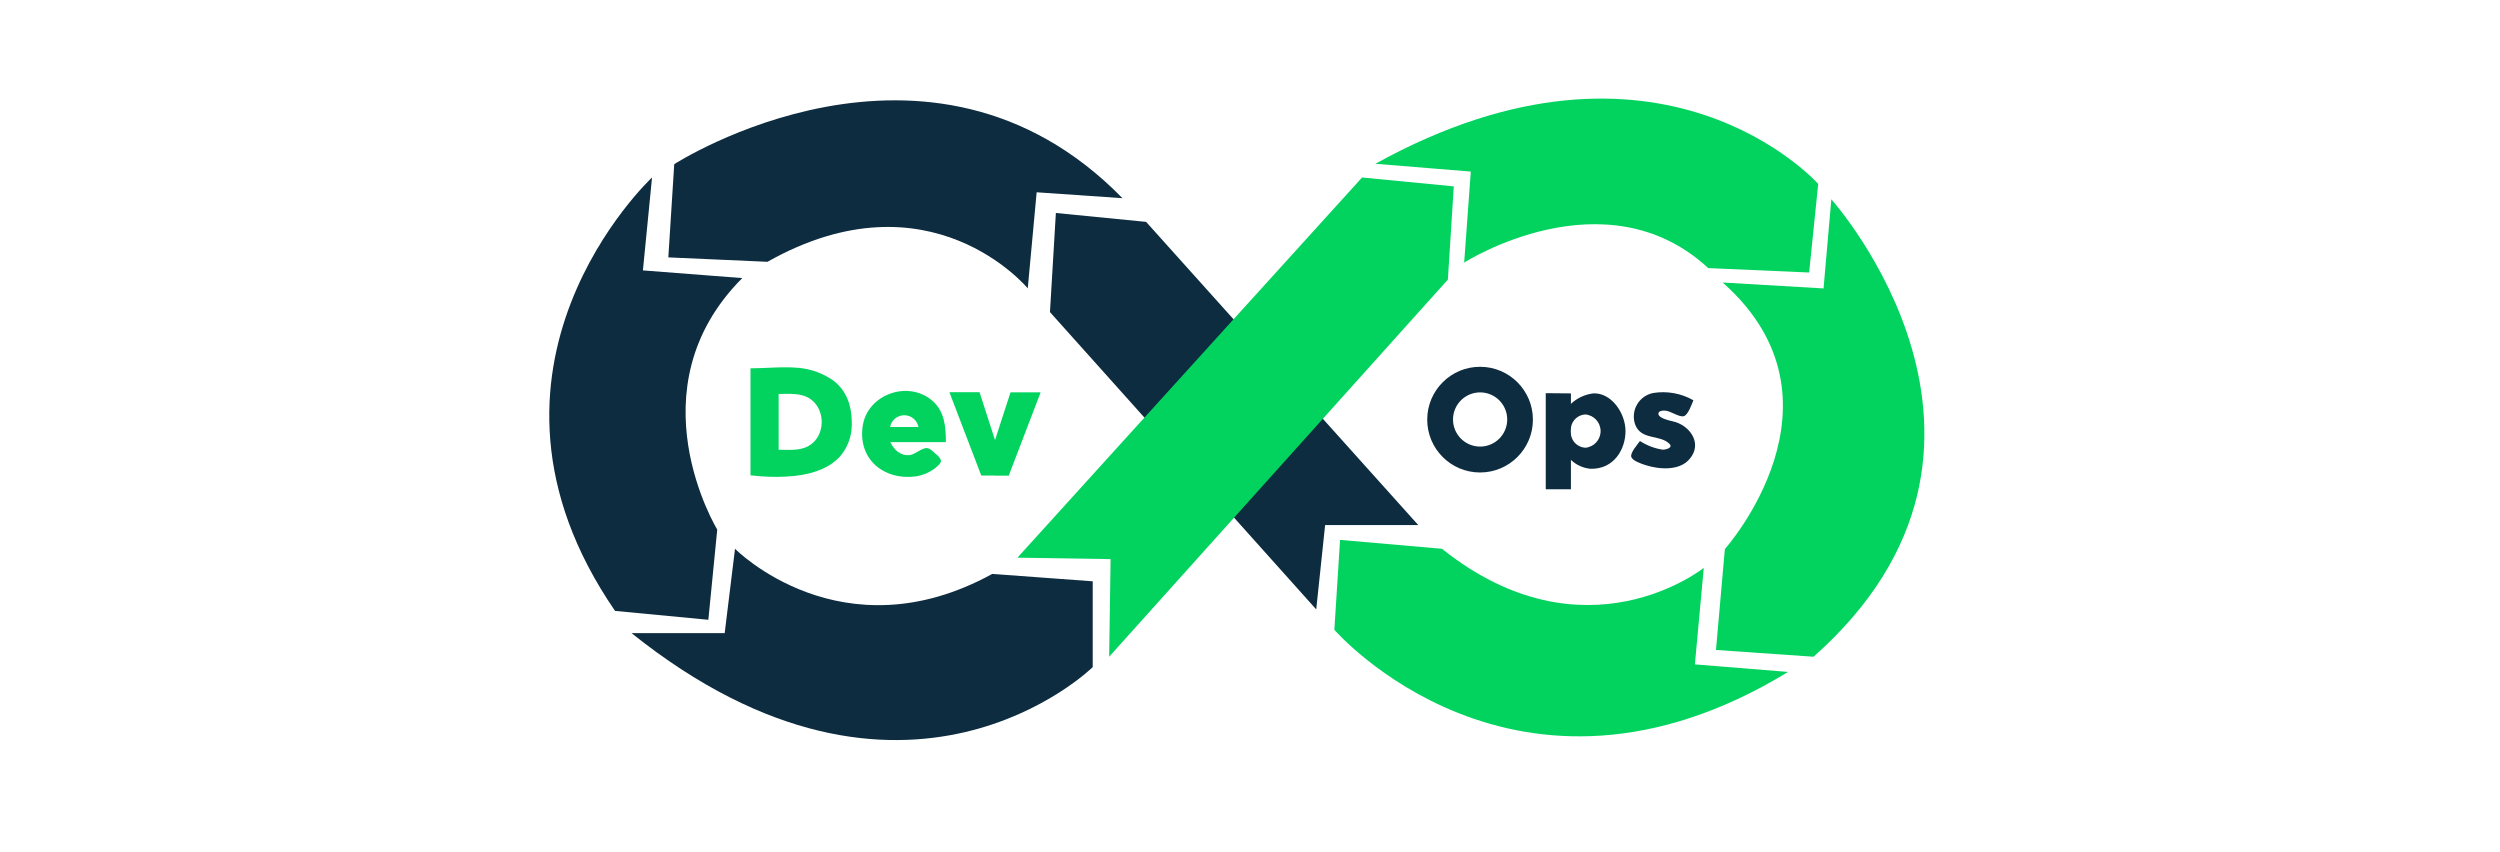
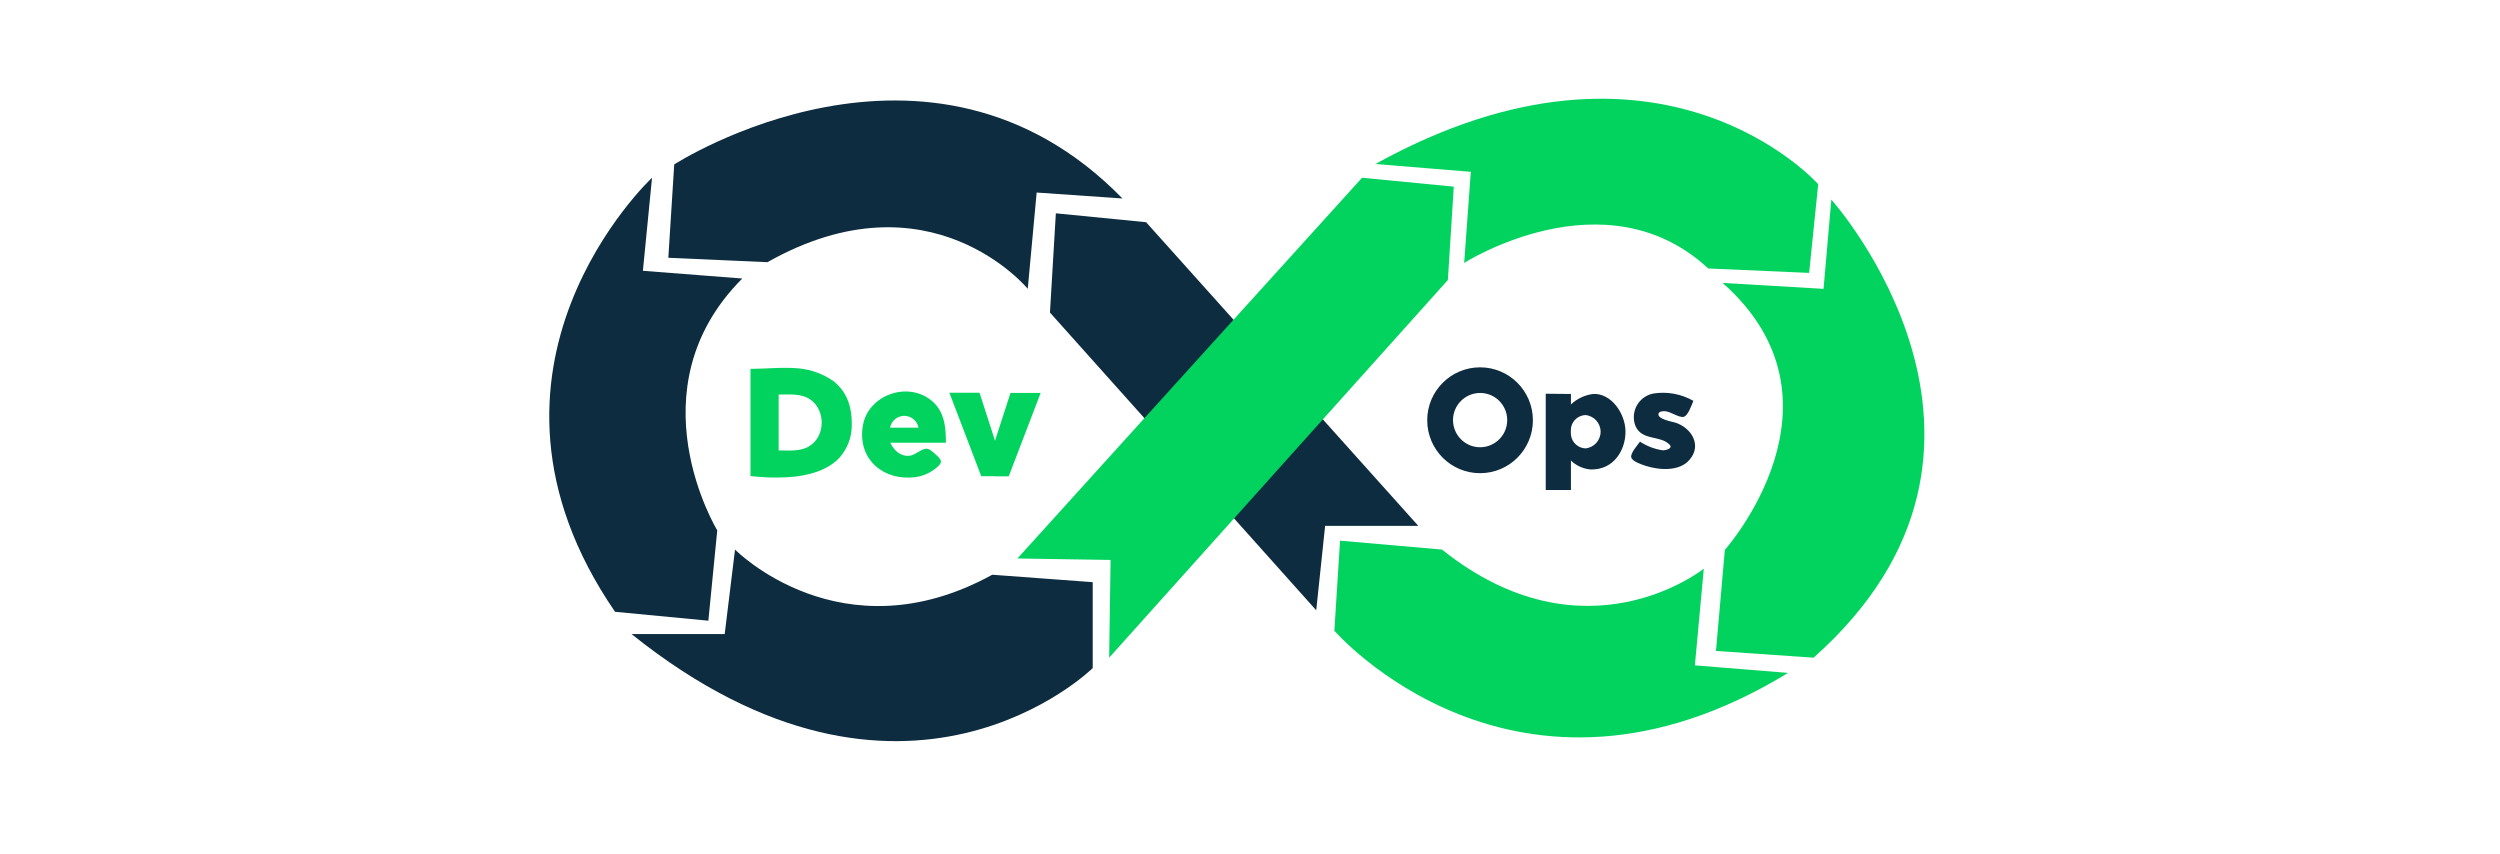
- <svg xmlns="http://www.w3.org/2000/svg" height="852" viewBox="-20.21 56.72 333.89 177.33" width="2500">
-   <g fill="#0d2c40">
-     <path d="m93.09 176.17 20.91 1.54v17.86s-39.07 38.48-96-7.08h19.4l2.15-17.55s22.14 22.47 53.54 5.23z" />
-     <path d="m22.28 93.66s-42.49 39.56-7.7 90.21l19.42 1.85 1.85-18.78s-17.85-29.25 5.21-52.34l-20.68-1.6z" />
-     <path d="m26.9 90.89s53-34.17 93.29 7.08l-17.86-1.23-1.85 20s-20.32-24.62-54.18-5.53l-20.63-.92z" />
-     <path d="m105.1 121.68 1.23-20.63 18.78 1.85 56.65 63.11h-19.39l-1.85 17.55z" />
+ <svg xmlns="http://www.w3.org/2000/svg" width="293px" height="100px" viewBox="0 0 293 100" version="1.1">
+   <g id="surface1">
+     <path style=" stroke:none;fill-rule:nonzero;fill:rgb(5.098%,17.255%,25.098%);fill-opacity:1;" d="M 116.293 67.359 L 128.066 68.23 L 128.066 78.301 C 128.066 78.301 106.066 100 74.008 74.309 L 84.934 74.309 L 86.145 64.41 C 86.145 64.41 98.609 77.082 116.293 67.359 Z M 116.293 67.359 " />
+     <path style=" stroke:none;fill-rule:nonzero;fill:rgb(5.098%,17.255%,25.098%);fill-opacity:1;" d="M 76.418 20.832 C 76.418 20.832 52.492 43.141 72.082 71.703 L 83.02 72.746 L 84.062 62.156 C 84.062 62.156 74.008 45.66 86.996 32.641 L 75.348 31.738 Z M 76.418 20.832 " />
+     <path style=" stroke:none;fill-rule:nonzero;fill:rgb(5.098%,17.255%,25.098%);fill-opacity:1;" d="M 79.02 19.27 C 79.02 19.27 108.867 0 131.551 23.262 L 121.496 22.566 L 120.453 33.848 C 120.453 33.848 109.012 19.961 89.945 30.727 L 78.328 30.211 Z M 79.02 19.27 " />
+     <path style=" stroke:none;fill-rule:nonzero;fill:rgb(5.098%,17.255%,25.098%);fill-opacity:1;" d="M 123.055 36.633 L 123.746 25 L 134.324 26.043 L 166.223 61.629 L 155.305 61.629 L 154.262 71.527 Z M 123.055 36.633 " />
+     <path style=" stroke:none;fill-rule:nonzero;fill:rgb(0.784%,82.745%,37.255%);fill-opacity:1;" d="M 119.242 65.453 L 159.633 20.832 L 170.383 21.875 L 169.691 32.816 L 129.992 77.082 L 130.16 65.625 Z M 119.242 65.453 " />
+     <path style=" stroke:none;fill-rule:nonzero;fill:rgb(0.784%,82.745%,37.255%);fill-opacity:1;" d="M 161.195 19.223 L 172.379 20.137 L 171.602 30.816 C 171.602 30.816 188.109 20.266 200.207 31.465 L 212.031 31.984 L 213.094 21.586 C 213.094 21.586 194.613 0.723 161.195 19.223 Z M 161.195 19.223 " />
+     <path style=" stroke:none;fill-rule:nonzero;fill:rgb(0.784%,82.745%,37.255%);fill-opacity:1;" d="M 201.895 33.16 L 213.719 33.852 L 214.633 23.391 C 214.633 23.391 240.508 52.258 212.547 77.082 L 201.113 76.289 L 202.152 64.445 C 202.152 64.445 217.629 47.094 201.895 33.16 Z M 201.895 33.16 " />
+     <path style=" stroke:none;fill-rule:nonzero;fill:rgb(0.784%,82.745%,37.255%);fill-opacity:1;" d="M 169 64.41 L 157.055 63.367 L 156.387 73.918 C 156.387 73.918 177.582 98.398 209.562 78.863 L 198.641 77.98 L 199.684 66.648 C 199.684 66.648 185.77 77.82 169 64.41 Z M 169 64.41 " />
+     <path style=" stroke:none;fill-rule:nonzero;fill:rgb(5.098%,17.255%,25.098%);fill-opacity:1;" d="M 184.113 46.172 L 184.113 50.121 C 184.078 50.273 184.062 50.434 184.062 50.59 C 184.062 50.75 184.078 50.906 184.113 51.062 L 184.113 57.426 L 181.16 57.426 L 181.16 46.145 Z M 184.113 46.172 " />
+     <path style=" stroke:none;fill-rule:nonzero;fill:rgb(5.098%,17.255%,25.098%);fill-opacity:1;" d="M 186.707 46.172 C 185.734 46.301 184.828 46.727 184.113 47.398 C 183.113 48.172 182.488 49.332 182.383 50.594 C 182.473 51.914 183.098 53.137 184.113 53.977 C 184.738 54.578 185.551 54.945 186.414 55.023 C 189.156 55.09 190.508 52.727 190.508 50.602 C 190.508 48.473 188.832 46.051 186.707 46.172 Z M 185.812 52.551 C 184.973 52.516 184.27 51.898 184.125 51.07 C 184.09 50.914 184.074 50.754 184.074 50.594 C 184.074 50.438 184.09 50.281 184.125 50.125 C 184.27 49.297 184.973 48.68 185.812 48.645 C 186.82 48.738 187.59 49.586 187.59 50.598 C 187.59 51.609 186.82 52.457 185.812 52.551 Z M 196.375 49.539 C 195.949 49.406 194.367 49.156 194.367 48.559 C 194.367 48.223 194.852 48.18 195.086 48.191 C 195.762 48.191 196.777 49 197.34 48.848 C 197.84 48.719 198.281 47.422 198.465 46.98 C 197.043 46.168 195.387 45.863 193.77 46.121 C 192.961 46.277 192.262 46.777 191.852 47.496 C 191.445 48.211 191.367 49.07 191.645 49.844 C 192.363 51.699 194.559 50.973 195.668 52.102 C 196.125 52.574 195.184 52.789 194.871 52.777 C 193.922 52.637 193.012 52.289 192.203 51.762 C 191.93 52.156 191.078 53.098 191.18 53.59 C 191.281 54.078 192.402 54.445 192.867 54.594 C 194.434 55.102 196.848 55.293 198.027 53.867 C 199.496 52.152 198.211 50.137 196.375 49.539 Z M 173.465 43.051 C 170.043 43.051 167.27 45.828 167.27 49.254 C 167.27 52.68 170.043 55.457 173.465 55.457 C 176.887 55.457 179.656 52.68 179.656 49.254 C 179.656 45.828 176.887 43.051 173.465 43.051 Z M 173.465 52.418 C 171.711 52.414 170.293 50.988 170.293 49.23 C 170.297 47.477 171.719 46.055 173.473 46.055 C 175.227 46.055 176.645 47.48 176.645 49.234 C 176.645 50.082 176.309 50.891 175.711 51.488 C 175.113 52.086 174.301 52.418 173.457 52.418 Z M 173.465 52.418 " />
+     <path style=" stroke:none;fill-rule:nonzero;fill:rgb(0.784%,82.745%,37.255%);fill-opacity:1;" d="M 114.801 46.031 L 111.27 46.031 L 115.004 55.812 L 116.613 55.812 L 116.613 51.645 Z M 118.434 46.051 L 121.965 46.051 L 118.223 55.828 L 116.613 55.828 L 116.613 51.66 Z M 97.66 44.656 C 96.473 43.832 95.098 43.324 93.66 43.18 C 91.758 43 89.719 43.23 87.957 43.23 L 87.957 55.801 L 88.043 55.801 C 88.379 55.84 88.719 55.875 89.062 55.895 C 90.414 56.008 91.773 55.996 93.125 55.863 C 95.711 55.574 97.371 54.734 98.391 53.641 C 99.293 52.621 99.805 51.312 99.828 49.953 L 99.828 49.496 C 99.805 47.707 99.293 45.91 97.66 44.656 Z M 94.789 52.336 C 93.723 52.934 92.43 52.789 91.258 52.789 L 91.258 46.242 C 92.5 46.242 93.902 46.078 94.996 46.844 C 96.809 48.125 96.742 51.23 94.77 52.336 Z M 109.723 53.32 C 109.434 53.078 109.066 52.664 108.68 52.598 C 108.059 52.512 107.289 53.348 106.602 53.414 C 105.531 53.523 104.762 52.781 104.348 51.891 L 110.859 51.891 C 110.859 50.086 110.707 48.188 109.168 46.945 C 106.312 44.613 101.629 46.336 101.105 50.02 C 100.543 53.898 103.59 56.402 107.301 55.918 C 108.219 55.789 109.082 55.398 109.789 54.789 C 110.043 54.566 110.414 54.254 110.227 53.887 C 110.094 53.668 109.922 53.477 109.723 53.32 Z M 107.645 50.121 L 104.32 50.121 C 104.469 49.32 105.168 48.738 105.98 48.738 C 106.797 48.738 107.496 49.32 107.645 50.121 Z M 107.645 50.121 " />
  </g>
-   <g fill="#02d35f">
-     <path d="m98.33 172.79 71.73-79.13 19.09 1.85-1.23 19.4-70.5 78.5.3-20.32z" />
-     <path d="m172.83 90.81 19.86 1.62-1.38 18.94s29.32-18.71 50.8 1.15l21 .92 1.89-18.44s-32.82-37-92.17-4.19z" />
-     <path d="m245.11 115.52 21 1.23 1.62-18.55s45.95 51.19-3.7 95.21l-20.31-1.41 1.85-21s27.48-30.77-.46-55.48z" />
-     <path d="m186.69 170.94-21.21-1.85-1.19 18.71s37.64 43.41 94.44 8.77l-19.4-1.57 1.85-20.09s-24.71 19.81-54.49-3.97z" />
-   </g>
-   <path d="m213.53 138.6v7a3.77 3.77 0 0 0 -.09.83 3.86 3.86 0 0 0 .09.84v11.28h-5.24v-20z" fill="#0d2c40" />
-   <path d="m218.14 138.6a8.32 8.32 0 0 0 -4.61 2.17 8 8 0 0 0 -3.07 5.67 8.53 8.53 0 0 0 3.07 6 6.79 6.79 0 0 0 4.09 1.85c4.87.12 7.27-4.07 7.27-7.84s-2.98-8.07-6.75-7.85zm-1.59 11.31a3.19 3.19 0 0 1 -3-2.63 3.86 3.86 0 0 1 -.09-.84 3.77 3.77 0 0 1 .09-.83 3.19 3.19 0 0 1 3-2.63 3.48 3.48 0 0 1 0 6.93zm18.76-5.34c-.76-.24-3.57-.68-3.57-1.74 0-.6.86-.67 1.28-.65 1.2 0 3 1.43 4 1.16.89-.23 1.67-2.53 2-3.31a12.77 12.77 0 0 0 -8.34-1.52 5 5 0 0 0 -3.77 6.6c1.27 3.29 5.17 2 7.14 4 .81.84-.86 1.22-1.41 1.2a11.85 11.85 0 0 1 -4.74-1.8c-.49.7-2 2.37-1.82 3.24s2.17 1.52 3 1.78c2.78.9 7.07 1.24 9.16-1.29 2.61-3.04.33-6.61-2.93-7.67zm-40.69-11.51a11 11 0 1 0 11 11 11 11 0 0 0 -11-11zm0 16.61a5.64 5.64 0 1 1 5.65-5.64 5.64 5.64 0 0 1 -5.66 5.64z" fill="#0d2c40" />
-   <path d="m90.44 138.35h-6.27l6.63 17.34h2.86v-7.39zm6.45.03h6.27l-6.64 17.34h-2.86v-7.39zm-36.89-2.47a15.09 15.09 0 0 0 -7.1-2.62c-3.38-.32-7 .09-10.13.09v22.29h.15c.6.07 1.2.13 1.81.17a39.73 39.73 0 0 0 7.22-.06c4.59-.51 7.54-2 9.35-3.94a10.11 10.11 0 0 0 2.55-6.54v-.53-.28c-.04-3.17-.95-6.36-3.85-8.58zm-5.1 13.62c-1.89 1.06-4.19.8-6.27.8v-11.61c2.21 0 4.7-.29 6.64 1.07 3.22 2.27 3.1 7.78-.4 9.74zm26.52 1.74c-.51-.43-1.16-1.16-1.85-1.28-1.1-.15-2.47 1.33-3.69 1.45-1.9.19-3.27-1.12-4-2.7h11.56c0-3.2-.27-6.57-3-8.77-5.07-4.14-13.39-1.08-14.32 5.45-1 6.88 4.41 11.32 11 10.46a8.64 8.64 0 0 0 4.42-2c.45-.4 1.11-.95.78-1.6a3.72 3.72 0 0 0 -.9-1.01zm-3.69-5.67h-5.9a3 3 0 0 1 5.9 0z" fill="#02d35f" />
</svg>
